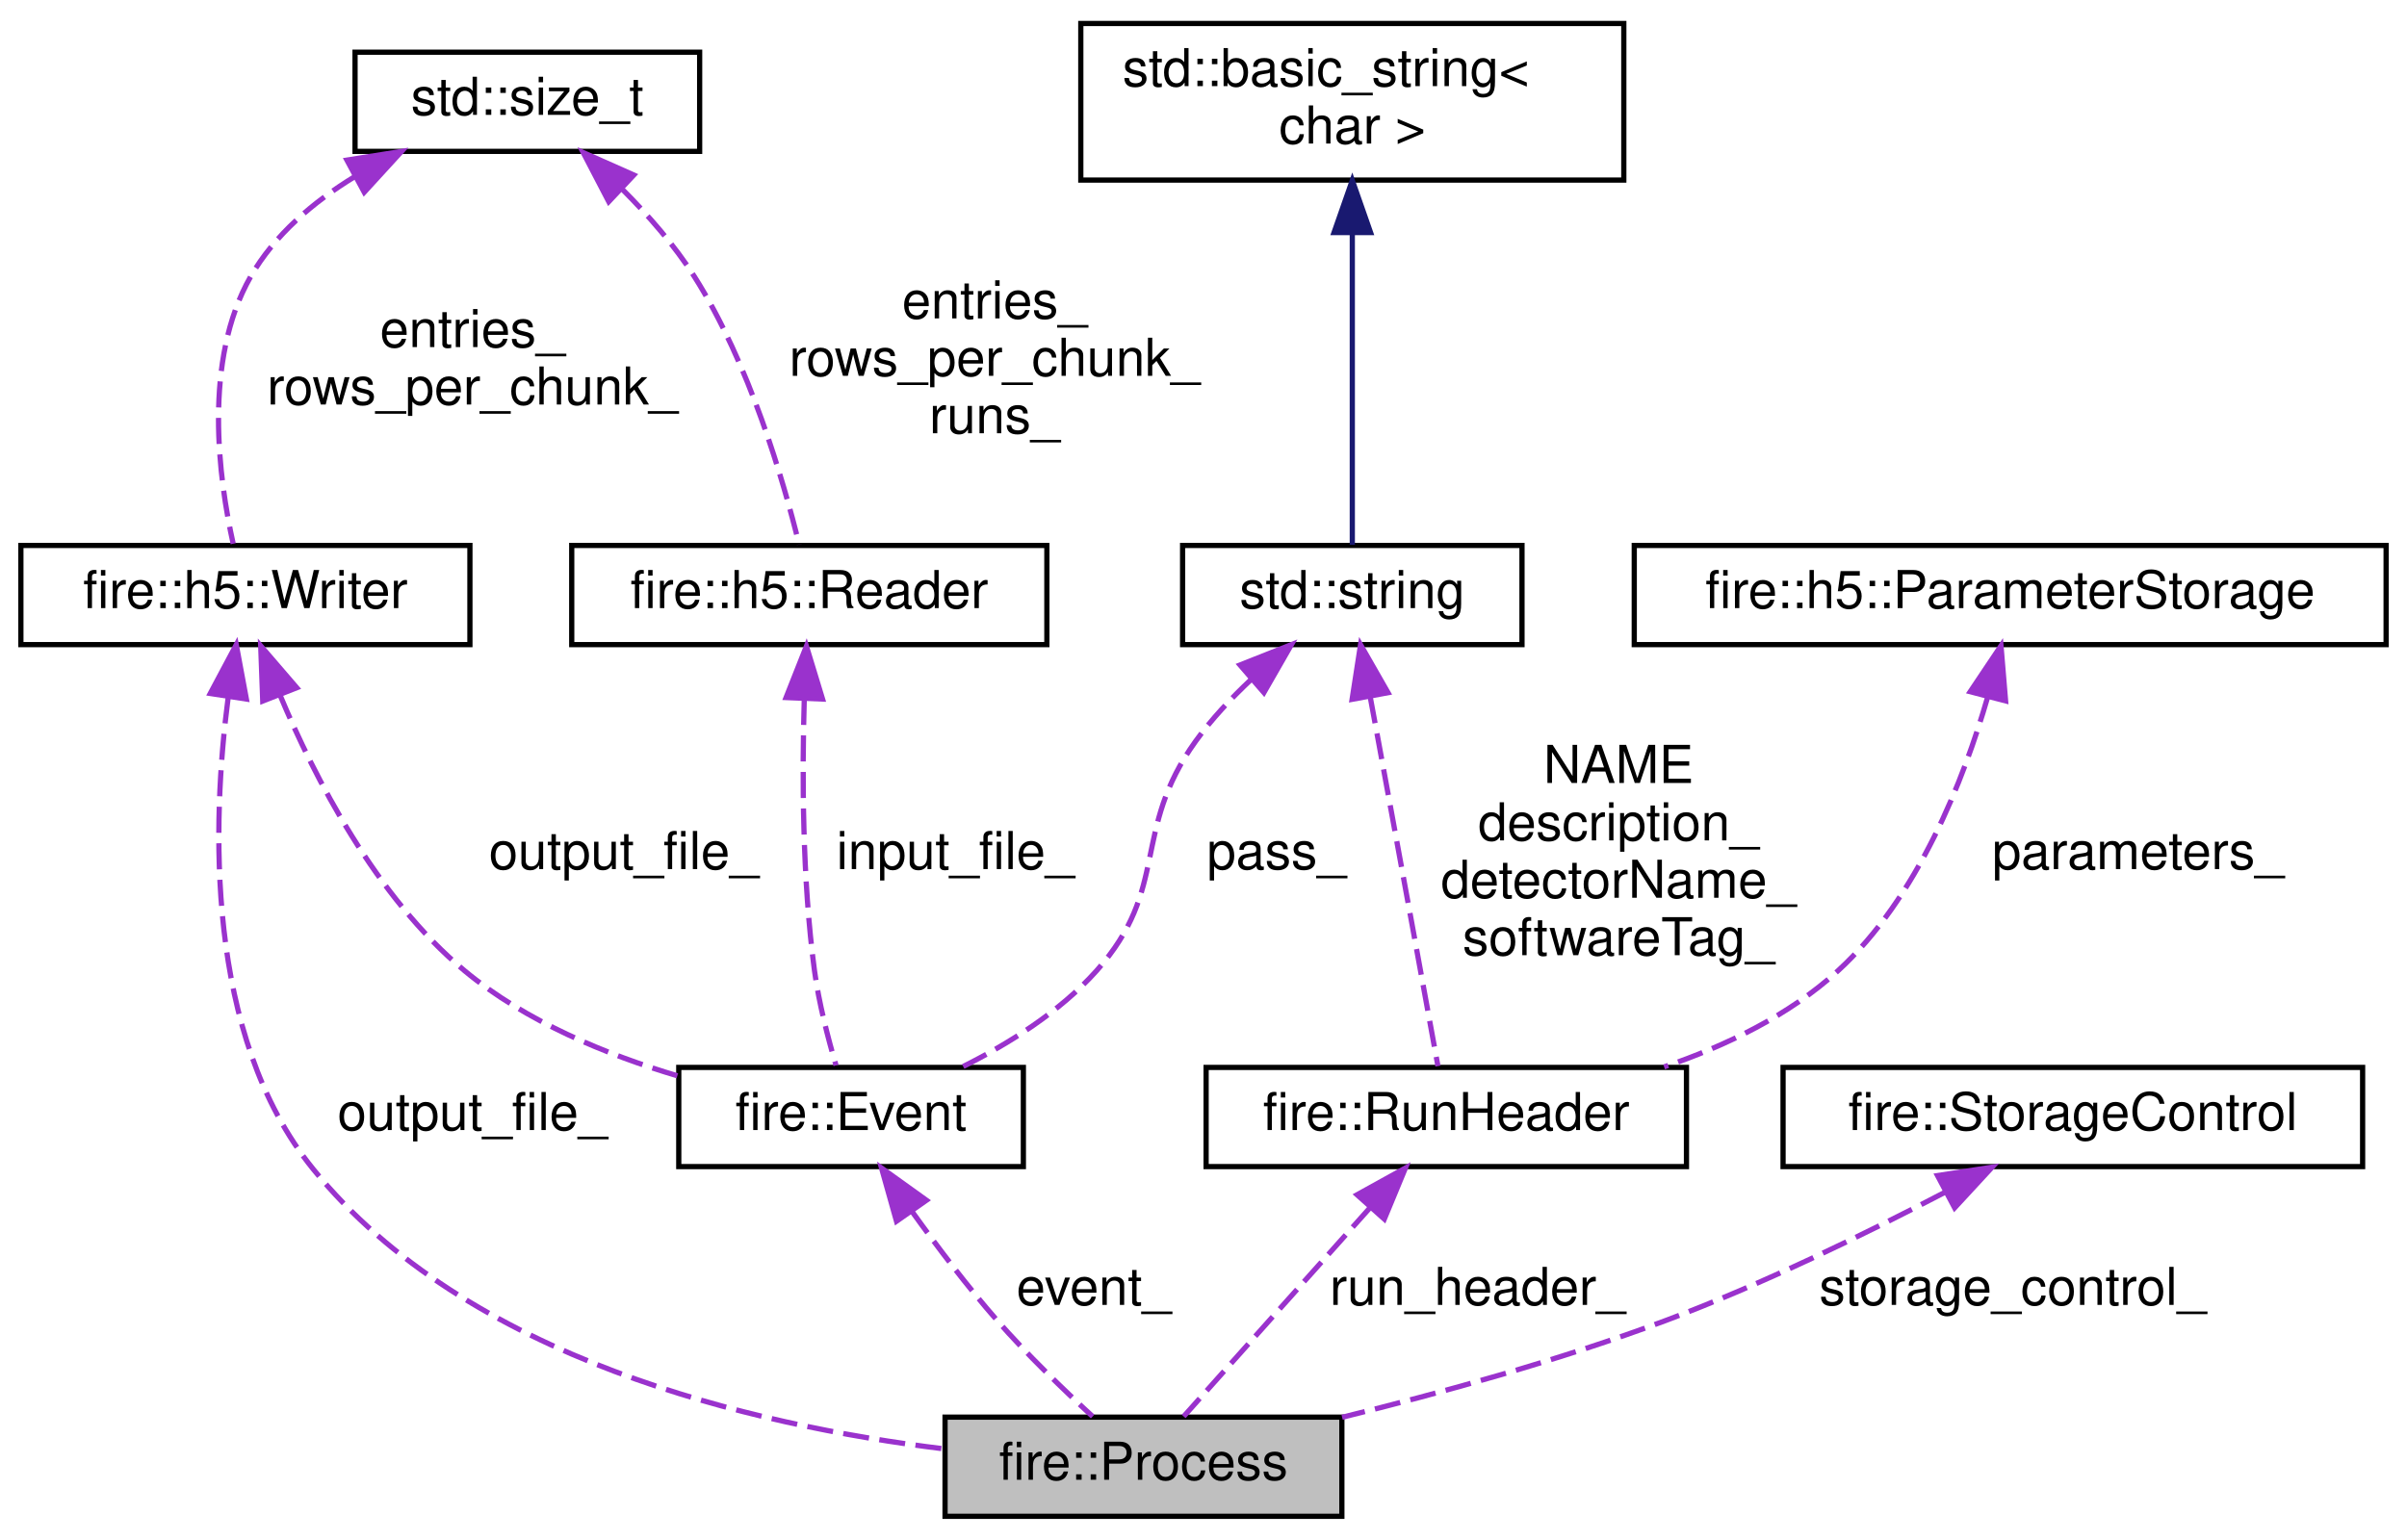
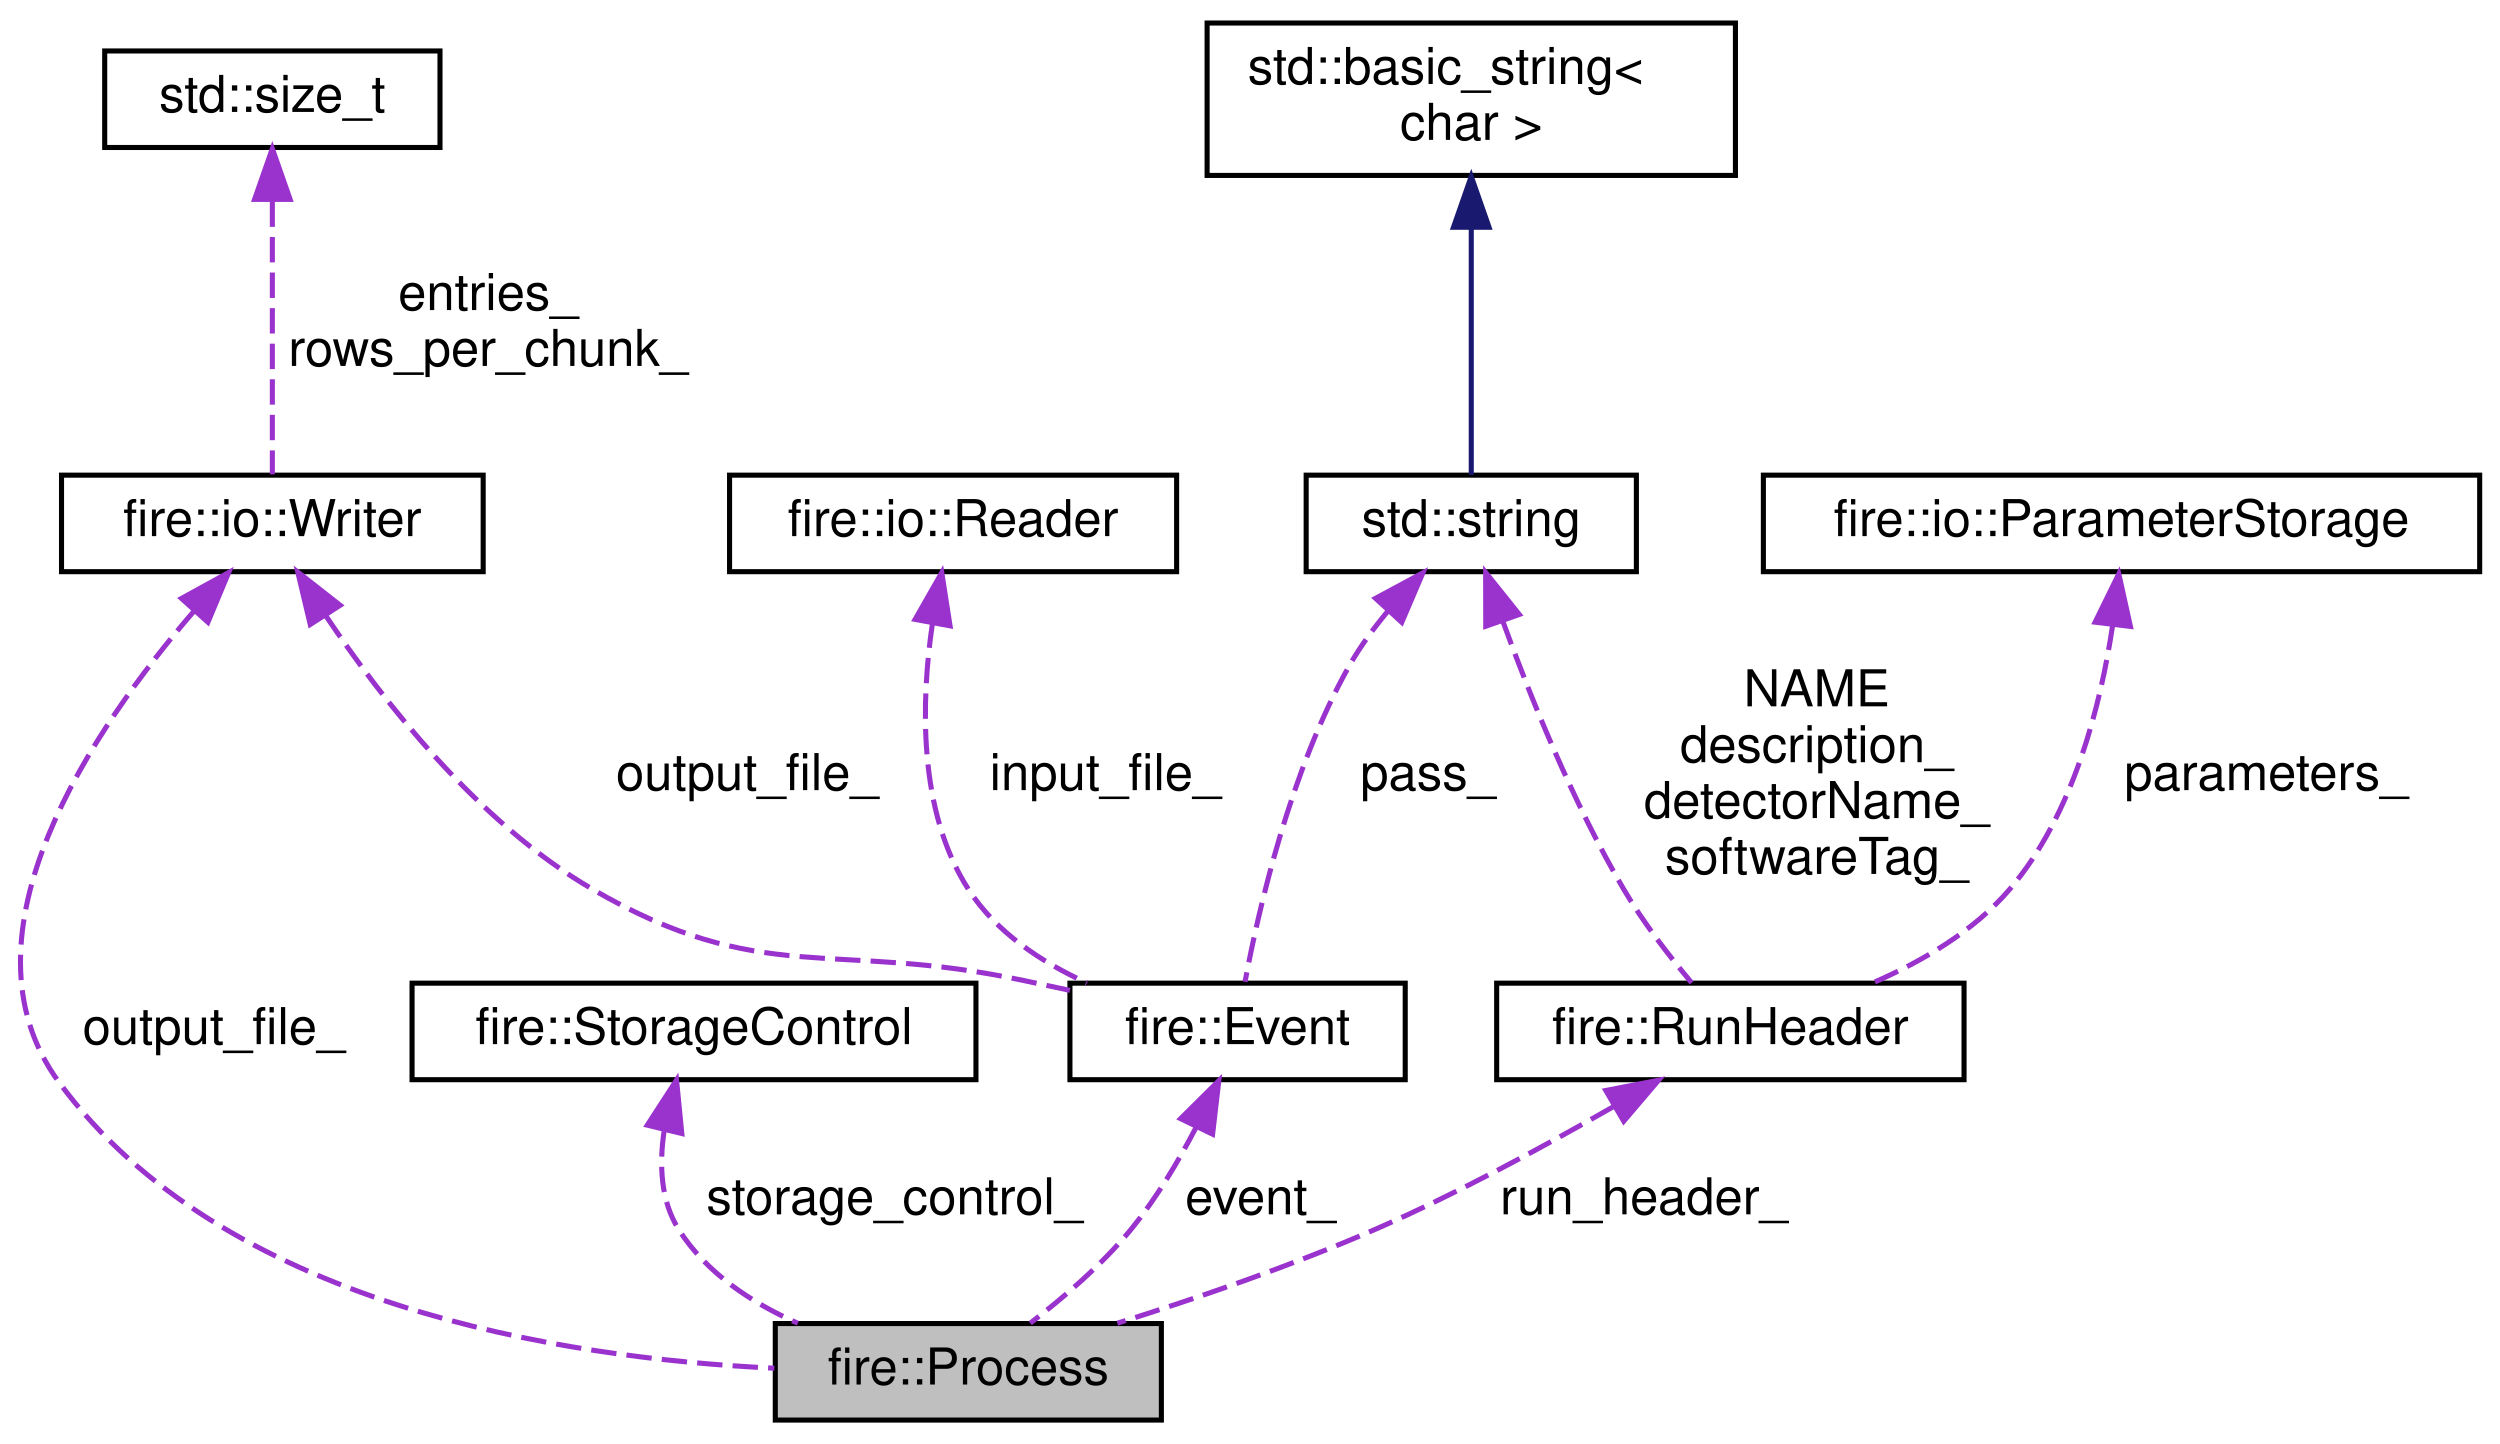
- <svg xmlns="http://www.w3.org/2000/svg" xmlns:xlink="http://www.w3.org/1999/xlink" width="461pt" height="295pt" viewBox="0.00 0.00 461.00 295.00">
-   <g id="graph0" class="graph" transform="scale(1 1) rotate(0) translate(4 291)">
+ <svg xmlns="http://www.w3.org/2000/svg" xmlns:xlink="http://www.w3.org/1999/xlink" width="492pt" height="284pt" viewBox="0.00 0.00 492.11 284.00">
+   <g id="graph0" class="graph" transform="scale(1 1) rotate(0) translate(4 280)">
    <g id="node1" class="node">
      <g id="a_node1">
        <a xlink:title="The central object managing the data processing.">
-           <polygon fill="#bfbfbf" stroke="black" points="177,-0.5 177,-19.5 253,-19.5 253,-0.5 177,-0.5" />
-           <text text-anchor="middle" x="215" y="-7.5" font-family="Helvetica,sans-Serif" font-size="10.00">fire::Process</text>
+           <polygon fill="#bfbfbf" stroke="black" points="148.61,-0.5 148.61,-19.5 224.61,-19.5 224.61,-0.5 148.61,-0.5" />
+           <text text-anchor="middle" x="186.61" y="-7.5" font-family="Helvetica,sans-Serif" font-size="10.00">fire::Process</text>
        </a>
      </g>
    </g>
    <g id="node2" class="node">
      <g id="a_node2">
-         <a xlink:href="classfire_1_1h5_1_1Writer.html" target="_top" xlink:title="Write the fire DataSets into a deterministic structure in the output HDF5 data file.">
-           <polygon fill="none" stroke="black" points="0,-167.5 0,-186.5 86,-186.5 86,-167.5 0,-167.5" />
-           <text text-anchor="middle" x="43" y="-174.5" font-family="Helvetica,sans-Serif" font-size="10.00">fire::h5::Writer</text>
+         <a xlink:href="classfire_1_1io_1_1Writer.html" target="_top" xlink:title="Write the fire DataSets into a deterministic structure in the output HDF5 data file.">
+           <polygon fill="none" stroke="black" points="8.11,-167.5 8.11,-186.5 91.11,-186.5 91.11,-167.5 8.11,-167.5" />
+           <text text-anchor="middle" x="49.61" y="-174.5" font-family="Helvetica,sans-Serif" font-size="10.00">fire::io::Writer</text>
        </a>
      </g>
    </g>
    <g id="edge1" class="edge">
-       <path fill="none" stroke="#9a32cd" stroke-dasharray="5,2" d="M39.7,-157.37C36.61,-133.66 35.16,-92.69 56,-67 85.41,-30.75 139.89,-17.93 176.79,-13.42" />
-       <polygon fill="#9a32cd" stroke="#9a32cd" points="36.27,-158.14 41.25,-167.49 43.19,-157.07 36.27,-158.14" />
-       <text text-anchor="middle" x="86.5" y="-74.5" font-family="Helvetica,sans-Serif" font-size="10.00"> output_file_</text>
+       <path fill="none" stroke="#9a32cd" stroke-dasharray="5,2" d="M34.12,-159.66C14.68,-137.12 -13.69,-95.98 7.61,-67 39.81,-23.18 106.17,-12.7 148.42,-10.71" />
+       <polygon fill="#9a32cd" stroke="#9a32cd" points="31.72,-162.23 41.01,-167.33 36.93,-157.55 31.72,-162.23" />
+       <text text-anchor="middle" x="38.11" y="-74.5" font-family="Helvetica,sans-Serif" font-size="10.00"> output_file_</text>
    </g>
    <g id="node5" class="node">
      <g id="a_node5">
        <a xlink:href="classfire_1_1Event.html" target="_top" xlink:title="Event class for interfacing with processors.">
-           <polygon fill="none" stroke="black" points="126,-67.5 126,-86.5 192,-86.5 192,-67.5 126,-67.5" />
-           <text text-anchor="middle" x="159" y="-74.5" font-family="Helvetica,sans-Serif" font-size="10.00">fire::Event</text>
+           <polygon fill="none" stroke="black" points="206.61,-67.5 206.61,-86.5 272.61,-86.5 272.61,-67.5 206.61,-67.5" />
+           <text text-anchor="middle" x="239.61" y="-74.5" font-family="Helvetica,sans-Serif" font-size="10.00">fire::Event</text>
+         </a>
+       </g>
+     </g>
+     <g id="edge6" class="edge">
+       <path fill="none" stroke="#9a32cd" stroke-dasharray="5,2" d="M60.17,-158.77C71.18,-142.32 89.98,-118.16 112.61,-105 145.99,-85.58 159.84,-95.05 197.61,-87 200.53,-86.38 203.56,-85.73 206.6,-85.08" />
+       <polygon fill="#9a32cd" stroke="#9a32cd" points="57.07,-157.11 54.62,-167.42 62.96,-160.89 57.07,-157.11" />
+       <text text-anchor="middle" x="143.11" y="-124.5" font-family="Helvetica,sans-Serif" font-size="10.00"> output_file_</text>
+     </g>
+     <g id="node3" class="node">
+       <g id="a_node3">
+         <a target="_parent" xlink:href="http://en.cppreference.com/w/cpp/types/size_t.html" xlink:title=" ">
+           <polygon fill="none" stroke="black" points="16.61,-251 16.61,-270 82.61,-270 82.61,-251 16.61,-251" />
+           <text text-anchor="middle" x="49.61" y="-258" font-family="Helvetica,sans-Serif" font-size="10.00">std::size_t</text>
+         </a>
+       </g>
+     </g>
+     <g id="edge2" class="edge">
+       <path fill="none" stroke="#9a32cd" stroke-dasharray="5,2" d="M49.61,-240.38C49.61,-223.4 49.61,-199.37 49.61,-186.66" />
+       <polygon fill="#9a32cd" stroke="#9a32cd" points="46.11,-240.78 49.61,-250.78 53.11,-240.78 46.11,-240.78" />
+       <text text-anchor="middle" x="92.11" y="-219" font-family="Helvetica,sans-Serif" font-size="10.00"> entries_</text>
+       <text text-anchor="middle" x="92.11" y="-208" font-family="Helvetica,sans-Serif" font-size="10.00">rows_per_chunk_</text>
+     </g>
+     <g id="node4" class="node">
+       <g id="a_node4">
+         <a xlink:href="classfire_1_1StorageControl.html" target="_top" xlink:title="Isolation of voting system deciding if events should be kept.">
+           <polygon fill="none" stroke="black" points="77.11,-67.5 77.11,-86.5 188.11,-86.5 188.11,-67.5 77.11,-67.5" />
+           <text text-anchor="middle" x="132.61" y="-74.5" font-family="Helvetica,sans-Serif" font-size="10.00">fire::StorageControl</text>
+         </a>
+       </g>
+     </g>
+     <g id="edge3" class="edge">
+       <path fill="none" stroke="#9a32cd" stroke-dasharray="5,2" d="M126.72,-57.33C125.75,-50.79 126.03,-43.66 129.61,-38 135,-29.49 143.87,-23.61 153.04,-19.56" />
+       <polygon fill="#9a32cd" stroke="#9a32cd" points="123.41,-58.55 129.17,-67.44 130.21,-56.9 123.41,-58.55" />
+       <text text-anchor="middle" x="172.11" y="-41" font-family="Helvetica,sans-Serif" font-size="10.00"> storage_control_</text>
+     </g>
+     <g id="edge4" class="edge">
+       <path fill="none" stroke="#9a32cd" stroke-dasharray="5,2" d="M231.53,-58.28C228.05,-51.58 223.62,-44.11 218.61,-38 212.89,-31.03 205.2,-24.48 198.8,-19.58" />
+       <polygon fill="#9a32cd" stroke="#9a32cd" points="228.39,-59.83 235.92,-67.3 234.69,-56.77 228.39,-59.83" />
+       <text text-anchor="middle" x="244.11" y="-41" font-family="Helvetica,sans-Serif" font-size="10.00"> event_</text>
+     </g>
+     <g id="node6" class="node">
+       <g id="a_node6">
+         <a xlink:href="classfire_1_1io_1_1Reader.html" target="_top" xlink:title="Prototype for reading files within fire.">
+           <polygon fill="none" stroke="black" points="139.61,-167.5 139.61,-186.5 227.61,-186.5 227.61,-167.5 139.61,-167.5" />
+           <text text-anchor="middle" x="183.61" y="-174.5" font-family="Helvetica,sans-Serif" font-size="10.00">fire::io::Reader</text>
+         </a>
+       </g>
+     </g>
+     <g id="edge5" class="edge">
+       <path fill="none" stroke="#9a32cd" stroke-dasharray="5,2" d="M179.57,-157.47C177.29,-142.18 176.63,-120.54 186.61,-105 192.02,-96.57 200.94,-90.65 209.94,-86.55" />
+       <polygon fill="#9a32cd" stroke="#9a32cd" points="176.13,-158.11 181.38,-167.31 183.01,-156.84 176.13,-158.11" />
+       <text text-anchor="middle" x="213.61" y="-124.5" font-family="Helvetica,sans-Serif" font-size="10.00"> input_file_</text>
+     </g>
+     <g id="node7" class="node">
+       <g id="a_node7">
+         <a target="_parent" xlink:href="http://en.cppreference.com/w/cpp/string/basic_string.html" xlink:title=" ">
+           <polygon fill="none" stroke="black" points="253.11,-167.5 253.11,-186.5 318.11,-186.5 318.11,-167.5 253.11,-167.5" />
+           <text text-anchor="middle" x="285.61" y="-174.5" font-family="Helvetica,sans-Serif" font-size="10.00">std::string</text>
        </a>
      </g>
    </g>
    <g id="edge7" class="edge">
-       <path fill="none" stroke="#9a32cd" stroke-dasharray="5,2" d="M49.58,-157.95C56.25,-141.99 68.01,-119.11 85,-105 96.68,-95.3 112.14,-88.94 125.91,-84.84" />
-       <polygon fill="#9a32cd" stroke="#9a32cd" points="46.32,-156.69 45.93,-167.27 52.84,-159.24 46.32,-156.69" />
-       <text text-anchor="middle" x="115.5" y="-124.5" font-family="Helvetica,sans-Serif" font-size="10.00"> output_file_</text>
+       <path fill="none" stroke="#9a32cd" stroke-dasharray="5,2" d="M269.16,-159.69C266.37,-156.34 263.7,-152.7 261.61,-149 249.94,-128.32 243.68,-100.69 241.08,-86.78" />
+       <polygon fill="#9a32cd" stroke="#9a32cd" points="266.76,-162.25 276.09,-167.27 271.93,-157.53 266.76,-162.25" />
+       <text text-anchor="middle" x="277.11" y="-124.5" font-family="Helvetica,sans-Serif" font-size="10.00"> pass_</text>
    </g>
-     <g id="node3" class="node">
-       <g id="a_node3">
-         <a target="_parent" xlink:href="http://en.cppreference.com/w/cpp/types/size_t.html" xlink:title=" ">
-           <polygon fill="none" stroke="black" points="64,-262 64,-281 130,-281 130,-262 64,-262" />
-           <text text-anchor="middle" x="97" y="-269" font-family="Helvetica,sans-Serif" font-size="10.00">std::size_t</text>
+     <g id="node9" class="node">
+       <g id="a_node9">
+         <a xlink:href="classfire_1_1RunHeader.html" target="_top" xlink:title="Container for run parameters.">
+           <polygon fill="none" stroke="black" points="290.61,-67.5 290.61,-86.5 382.61,-86.5 382.61,-67.5 290.61,-67.5" />
+           <text text-anchor="middle" x="336.61" y="-74.5" font-family="Helvetica,sans-Serif" font-size="10.00">fire::RunHeader</text>
        </a>
      </g>
    </g>
-     <g id="edge2" class="edge">
-       <path fill="none" stroke="#9a32cd" stroke-dasharray="5,2" d="M63.94,-257.16C56.05,-252.34 48.59,-246.04 44,-238 34.81,-221.89 37.91,-199.18 40.66,-186.83" />
-       <polygon fill="#9a32cd" stroke="#9a32cd" points="62.44,-260.33 72.91,-261.99 65.76,-254.17 62.44,-260.33" />
-       <text text-anchor="middle" x="86.5" y="-224.5" font-family="Helvetica,sans-Serif" font-size="10.00"> entries_</text>
-       <text text-anchor="middle" x="86.5" y="-213.5" font-family="Helvetica,sans-Serif" font-size="10.00">rows_per_chunk_</text>
+     <g id="edge10" class="edge">
+       <path fill="none" stroke="#9a32cd" stroke-dasharray="5,2" d="M291.77,-157.89C297.12,-143.16 305.59,-122.09 315.61,-105 319.45,-98.44 324.7,-91.69 328.99,-86.58" />
+       <polygon fill="#9a32cd" stroke="#9a32cd" points="288.46,-156.76 288.44,-167.35 295.06,-159.08 288.46,-156.76" />
+       <text text-anchor="middle" x="353.61" y="-141" font-family="Helvetica,sans-Serif" font-size="10.00"> NAME</text>
+       <text text-anchor="middle" x="353.61" y="-130" font-family="Helvetica,sans-Serif" font-size="10.00">description_</text>
+       <text text-anchor="middle" x="353.61" y="-119" font-family="Helvetica,sans-Serif" font-size="10.00">detectorName_</text>
+       <text text-anchor="middle" x="353.61" y="-108" font-family="Helvetica,sans-Serif" font-size="10.00">softwareTag_</text>
    </g>
-     <g id="node6" class="node">
-       <g id="a_node6">
-         <a xlink:href="classfire_1_1h5_1_1Reader.html" target="_top" xlink:title="Reading a file generated by fire.">
-           <polygon fill="none" stroke="black" points="105.5,-167.5 105.5,-186.5 196.5,-186.5 196.5,-167.5 105.5,-167.5" />
-           <text text-anchor="middle" x="151" y="-174.5" font-family="Helvetica,sans-Serif" font-size="10.00">fire::h5::Reader</text>
-         </a>
-       </g>
-     </g>
-     <g id="edge6" class="edge">
-       <path fill="none" stroke="#9a32cd" stroke-dasharray="5,2" d="M115.23,-254.7C120.18,-249.73 125.22,-243.97 129,-238 139.57,-221.32 146.07,-198.83 149.06,-186.67" />
-       <polygon fill="#9a32cd" stroke="#9a32cd" points="112.59,-252.37 107.7,-261.77 117.39,-257.47 112.59,-252.37" />
-       <text text-anchor="middle" x="186.5" y="-230" font-family="Helvetica,sans-Serif" font-size="10.00"> entries_</text>
-       <text text-anchor="middle" x="186.5" y="-219" font-family="Helvetica,sans-Serif" font-size="10.00">rows_per_chunk_</text>
-       <text text-anchor="middle" x="186.5" y="-208" font-family="Helvetica,sans-Serif" font-size="10.00">runs_</text>
-     </g>
-     <g id="node4" class="node">
-       <g id="a_node4">
-         <a xlink:href="classfire_1_1StorageControl.html" target="_top" xlink:title="Isolation of voting system deciding if events should be kept.">
-           <polygon fill="none" stroke="black" points="337.5,-67.5 337.5,-86.5 448.5,-86.5 448.5,-67.5 337.5,-67.5" />
-           <text text-anchor="middle" x="393" y="-74.5" font-family="Helvetica,sans-Serif" font-size="10.00">fire::StorageControl</text>
-         </a>
-       </g>
-     </g>
-     <g id="edge3" class="edge">
-       <path fill="none" stroke="#9a32cd" stroke-dasharray="5,2" d="M368.39,-62.52C353.3,-54.63 333.4,-44.89 315,-38 294.96,-30.49 271.94,-24.13 253.05,-19.47" />
-       <polygon fill="#9a32cd" stroke="#9a32cd" points="367.08,-65.78 377.55,-67.39 370.36,-59.6 367.08,-65.78" />
-       <text text-anchor="middle" x="381.5" y="-41" font-family="Helvetica,sans-Serif" font-size="10.00"> storage_control_</text>
-     </g>
-     <g id="edge4" class="edge">
-       <path fill="none" stroke="#9a32cd" stroke-dasharray="5,2" d="M170.7,-58.86C175.51,-52.15 181.28,-44.53 187,-38 192.7,-31.5 199.7,-24.75 205.27,-19.62" />
-       <polygon fill="#9a32cd" stroke="#9a32cd" points="167.7,-57.03 164.83,-67.23 173.44,-61.05 167.7,-57.03" />
-       <text text-anchor="middle" x="205.5" y="-41" font-family="Helvetica,sans-Serif" font-size="10.00"> event_</text>
-     </g>
-     <g id="edge5" class="edge">
-       <path fill="none" stroke="#9a32cd" stroke-dasharray="5,2" d="M150.04,-157.11C149.61,-142.75 149.64,-122.55 152,-105 152.83,-98.86 154.58,-92.11 156.12,-86.89" />
-       <polygon fill="#9a32cd" stroke="#9a32cd" points="146.55,-157.36 150.45,-167.21 153.54,-157.07 146.55,-157.36" />
-       <text text-anchor="middle" x="179" y="-124.5" font-family="Helvetica,sans-Serif" font-size="10.00"> input_file_</text>
-     </g>
-     <g id="node7" class="node">
-       <g id="a_node7">
+     <g id="node8" class="node">
+       <g id="a_node8">
        <a target="_parent" xlink:href="http://en.cppreference.com/w/cpp/string/basic_string.html" xlink:title=" ">
-           <polygon fill="none" stroke="black" points="222.5,-167.5 222.5,-186.5 287.5,-186.5 287.5,-167.5 222.5,-167.5" />
-           <text text-anchor="middle" x="255" y="-174.5" font-family="Helvetica,sans-Serif" font-size="10.00">std::string</text>
+           <polygon fill="none" stroke="black" points="233.61,-245.5 233.61,-275.5 337.61,-275.5 337.61,-245.5 233.61,-245.5" />
+           <text text-anchor="start" x="241.61" y="-263.5" font-family="Helvetica,sans-Serif" font-size="10.00">std::basic_string&lt;</text>
+           <text text-anchor="middle" x="285.61" y="-252.5" font-family="Helvetica,sans-Serif" font-size="10.00"> char &gt;</text>
        </a>
      </g>
    </g>
    <g id="edge8" class="edge">
-       <path fill="none" stroke="#9a32cd" stroke-dasharray="5,2" d="M235.6,-160.8C231.77,-157.2 228.01,-153.19 225,-149 212.57,-131.7 220.18,-120.89 206,-105 198.98,-97.14 189.11,-90.98 180.22,-86.55" />
-       <polygon fill="#9a32cd" stroke="#9a32cd" points="233.49,-163.6 243.34,-167.5 238.07,-158.31 233.49,-163.6" />
-       <text text-anchor="middle" x="240.5" y="-124.5" font-family="Helvetica,sans-Serif" font-size="10.00"> pass_</text>
+       <path fill="none" stroke="midnightblue" d="M285.61,-235.25C285.61,-218.78 285.61,-197.99 285.61,-186.54" />
+       <polygon fill="midnightblue" stroke="midnightblue" points="282.11,-235.3 285.61,-245.3 289.11,-235.3 282.11,-235.3" />
    </g>
-     <g id="node9" class="node">
-       <g id="a_node9">
-         <a xlink:href="classfire_1_1RunHeader.html" target="_top" xlink:title="Container for run parameters.">
-           <polygon fill="none" stroke="black" points="227,-67.5 227,-86.5 319,-86.5 319,-67.5 227,-67.5" />
-           <text text-anchor="middle" x="273" y="-74.5" font-family="Helvetica,sans-Serif" font-size="10.00">fire::RunHeader</text>
+     <g id="edge9" class="edge">
+       <path fill="none" stroke="#9a32cd" stroke-dasharray="5,2" d="M313.51,-62.15C300.1,-54.45 282.72,-45.03 266.61,-38 250.22,-30.85 231.28,-24.38 215.95,-19.57" />
+       <polygon fill="#9a32cd" stroke="#9a32cd" points="312.09,-65.38 322.49,-67.4 315.62,-59.33 312.09,-65.38" />
+       <text text-anchor="middle" x="319.61" y="-41" font-family="Helvetica,sans-Serif" font-size="10.00"> run_header_</text>
+     </g>
+     <g id="node10" class="node">
+       <g id="a_node10">
+         <a xlink:href="classfire_1_1io_1_1ParameterStorage.html" target="_top" xlink:title="Provides dynamic parameter storage by interfacing between a map to variants storing parameters and a ...">
+           <polygon fill="none" stroke="black" points="343.11,-167.5 343.11,-186.5 484.11,-186.5 484.11,-167.5 343.11,-167.5" />
+           <text text-anchor="middle" x="413.61" y="-174.5" font-family="Helvetica,sans-Serif" font-size="10.00">fire::io::ParameterStorage</text>
        </a>
      </g>
    </g>
    <g id="edge11" class="edge">
-       <path fill="none" stroke="#9a32cd" stroke-dasharray="5,2" d="M258.45,-157.37C258.97,-154.57 259.5,-151.71 260,-149 264.13,-126.57 268.96,-100.15 271.4,-86.75" />
-       <polygon fill="#9a32cd" stroke="#9a32cd" points="254.96,-157.02 256.58,-167.49 261.84,-158.29 254.96,-157.02" />
-       <text text-anchor="middle" x="306" y="-141" font-family="Helvetica,sans-Serif" font-size="10.00"> NAME</text>
-       <text text-anchor="middle" x="306" y="-130" font-family="Helvetica,sans-Serif" font-size="10.00">description_</text>
-       <text text-anchor="middle" x="306" y="-119" font-family="Helvetica,sans-Serif" font-size="10.00">detectorName_</text>
-       <text text-anchor="middle" x="306" y="-108" font-family="Helvetica,sans-Serif" font-size="10.00">softwareTag_</text>
-     </g>
-     <g id="node8" class="node">
-       <g id="a_node8">
-         <a target="_parent" xlink:href="http://en.cppreference.com/w/cpp/string/basic_string.html" xlink:title=" ">
-           <polygon fill="none" stroke="black" points="203,-256.5 203,-286.5 307,-286.5 307,-256.5 203,-256.5" />
-           <text text-anchor="start" x="211" y="-274.5" font-family="Helvetica,sans-Serif" font-size="10.00">std::basic_string&lt;</text>
-           <text text-anchor="middle" x="255" y="-263.5" font-family="Helvetica,sans-Serif" font-size="10.00"> char &gt;</text>
-         </a>
-       </g>
-     </g>
-     <g id="edge9" class="edge">
-       <path fill="none" stroke="midnightblue" d="M255,-246.38C255,-226.74 255,-200.12 255,-186.62" />
-       <polygon fill="midnightblue" stroke="midnightblue" points="251.5,-246.45 255,-256.45 258.5,-246.45 251.5,-246.45" />
-     </g>
-     <g id="edge10" class="edge">
-       <path fill="none" stroke="#9a32cd" stroke-dasharray="5,2" d="M258.4,-59.63C247.05,-46.92 231.77,-29.8 222.7,-19.63" />
-       <polygon fill="#9a32cd" stroke="#9a32cd" points="255.91,-62.1 265.18,-67.23 261.13,-57.44 255.91,-62.1" />
-       <text text-anchor="middle" x="279" y="-41" font-family="Helvetica,sans-Serif" font-size="10.00"> run_header_</text>
-     </g>
-     <g id="node10" class="node">
-       <g id="a_node10">
-         <a xlink:href="classfire_1_1h5_1_1ParameterStorage.html" target="_top" xlink:title="Provides dynamic parameter storage by interfacing between a map to variants storing parameters and a ...">
-           <polygon fill="none" stroke="black" points="309,-167.5 309,-186.5 453,-186.5 453,-167.5 309,-167.5" />
-           <text text-anchor="middle" x="381" y="-174.5" font-family="Helvetica,sans-Serif" font-size="10.00">fire::h5::ParameterStorage</text>
-         </a>
-       </g>
-     </g>
-     <g id="edge12" class="edge">
-       <path fill="none" stroke="#9a32cd" stroke-dasharray="5,2" d="M376.7,-157.5C372.11,-141.58 363.32,-119.01 348,-105 338.71,-96.5 326.54,-90.63 314.72,-86.6" />
-       <polygon fill="#9a32cd" stroke="#9a32cd" points="373.34,-158.48 379.24,-167.28 380.12,-156.72 373.34,-158.48" />
-       <text text-anchor="middle" x="405.5" y="-124.5" font-family="Helvetica,sans-Serif" font-size="10.00"> parameters_</text>
+       <path fill="none" stroke="#9a32cd" stroke-dasharray="5,2" d="M411.87,-157.03C409.56,-141.46 404.16,-119.68 391.61,-105 384.56,-96.75 374.39,-90.79 364.72,-86.6" />
+       <polygon fill="#9a32cd" stroke="#9a32cd" points="408.41,-157.56 413.07,-167.07 415.36,-156.72 408.41,-157.56" />
+       <text text-anchor="middle" x="442.11" y="-124.5" font-family="Helvetica,sans-Serif" font-size="10.00"> parameters_</text>
    </g>
  </g>
</svg>
